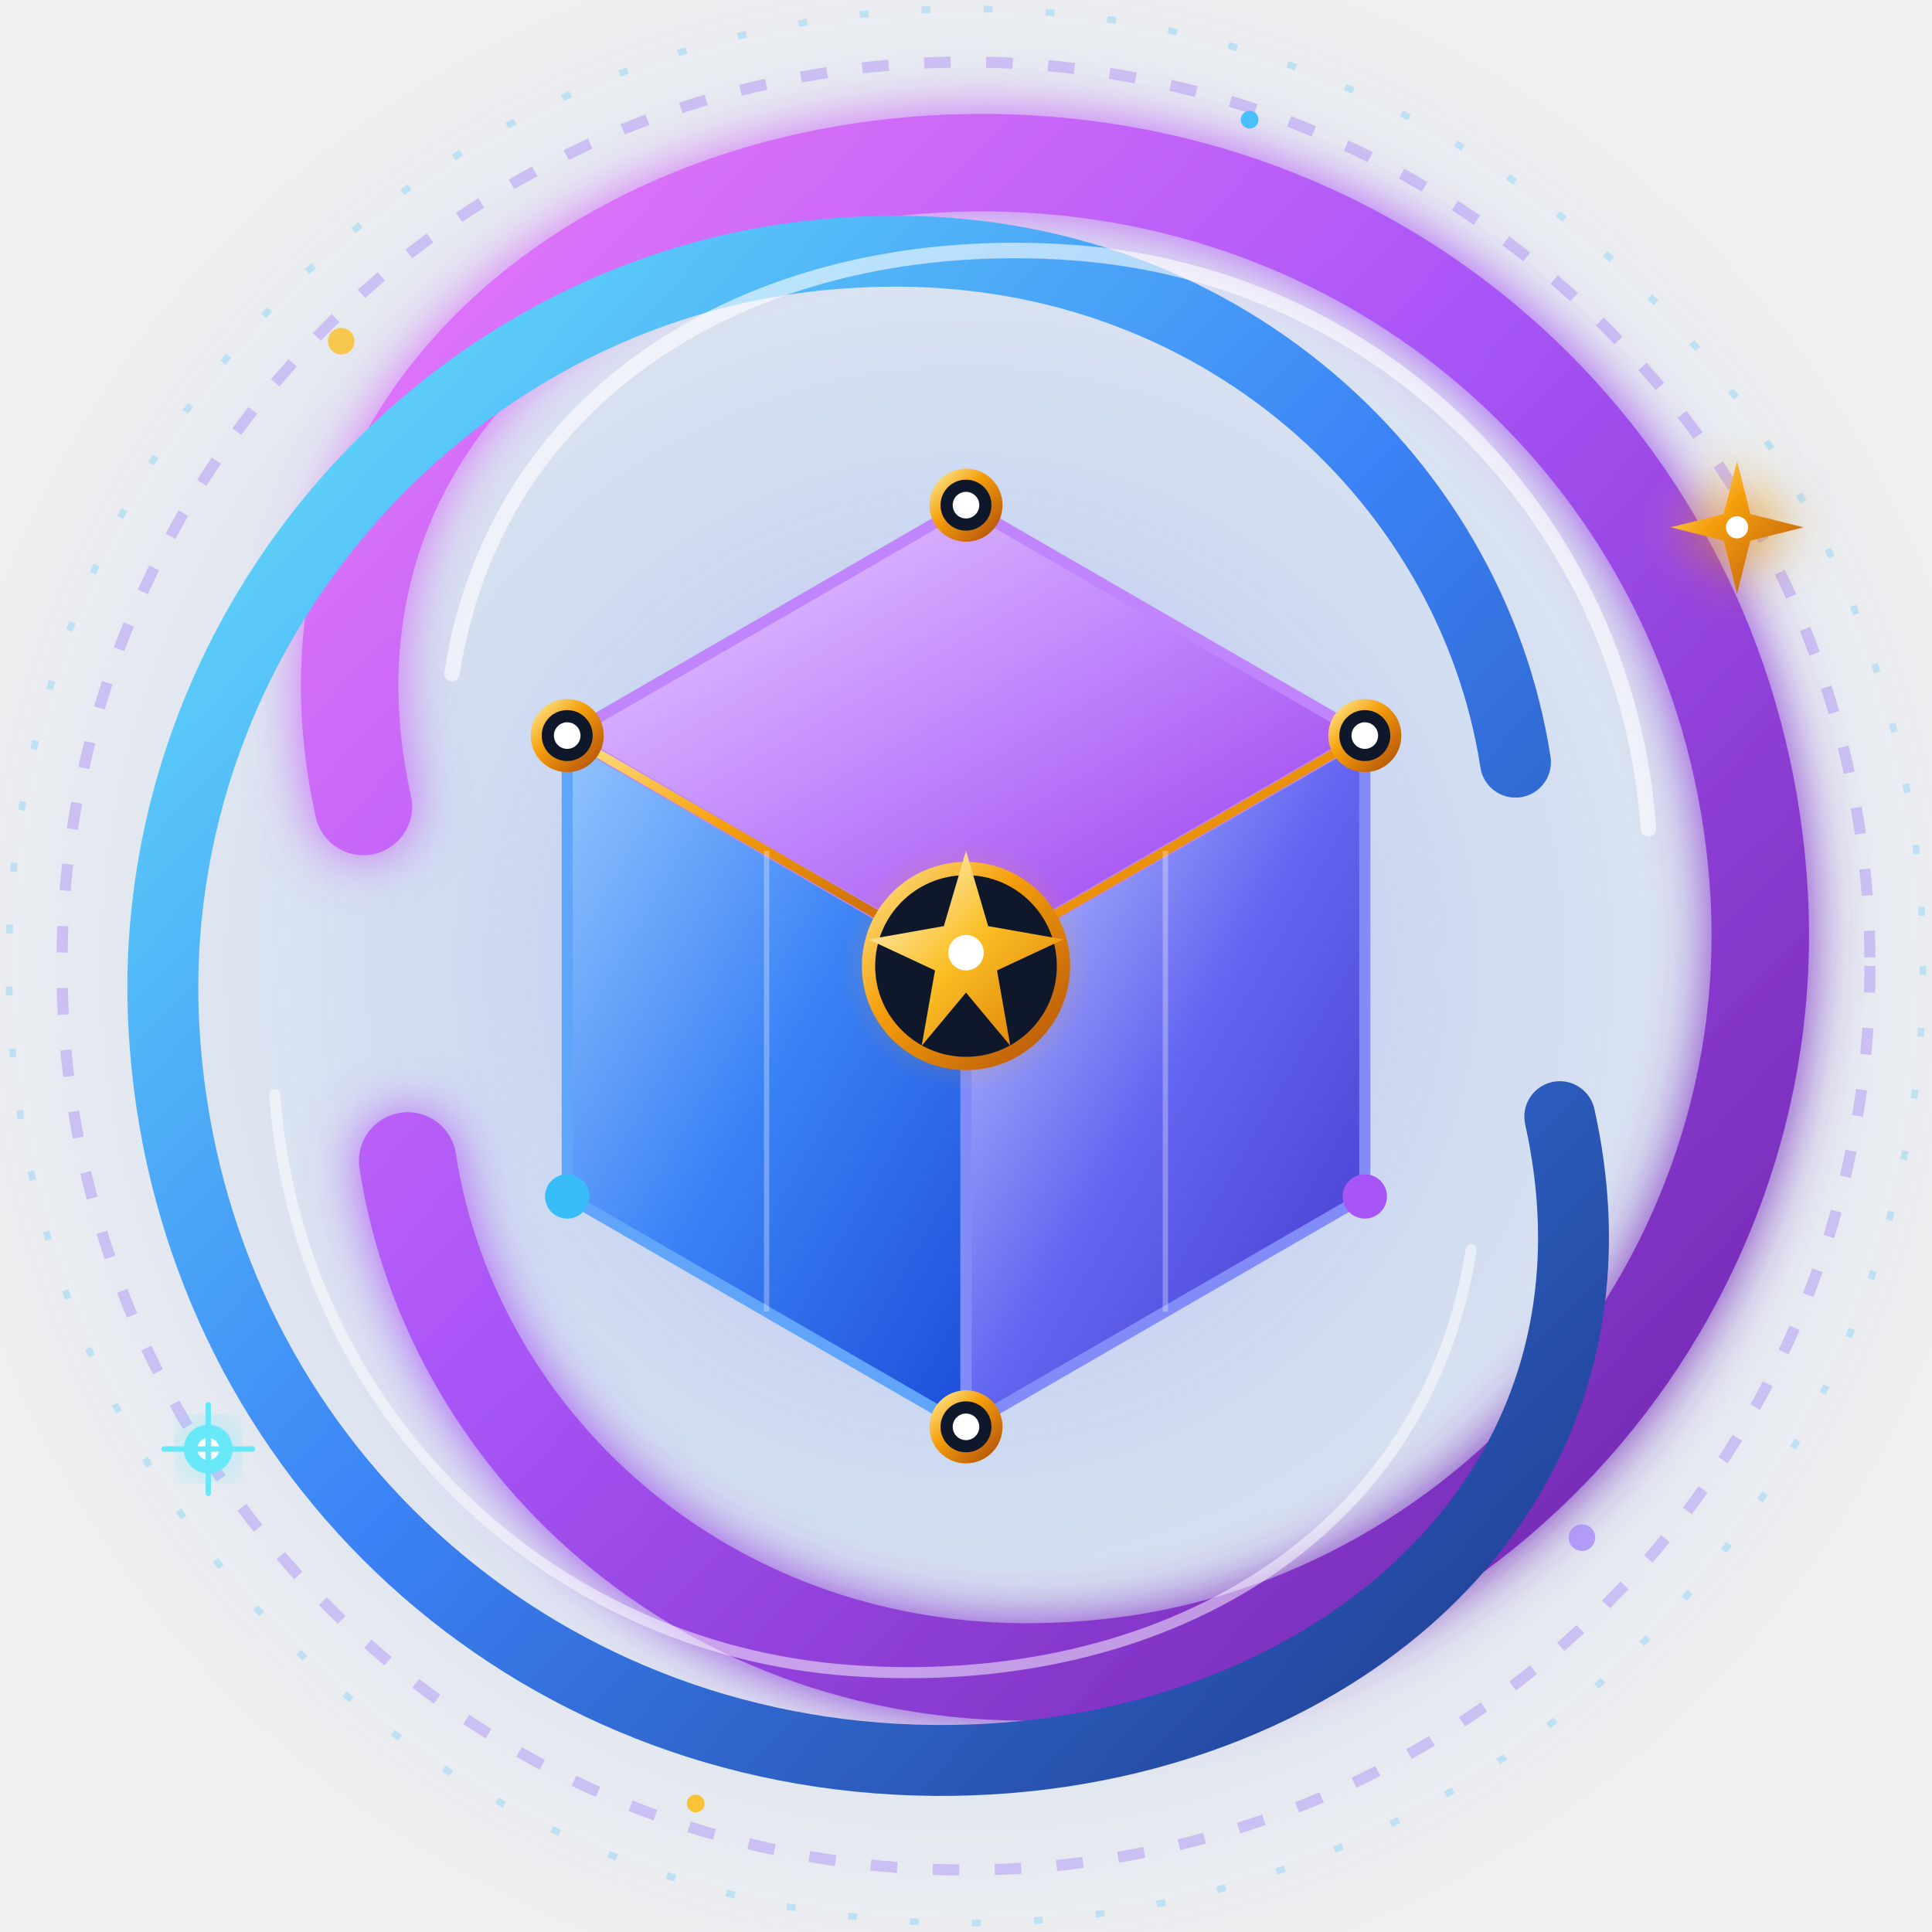
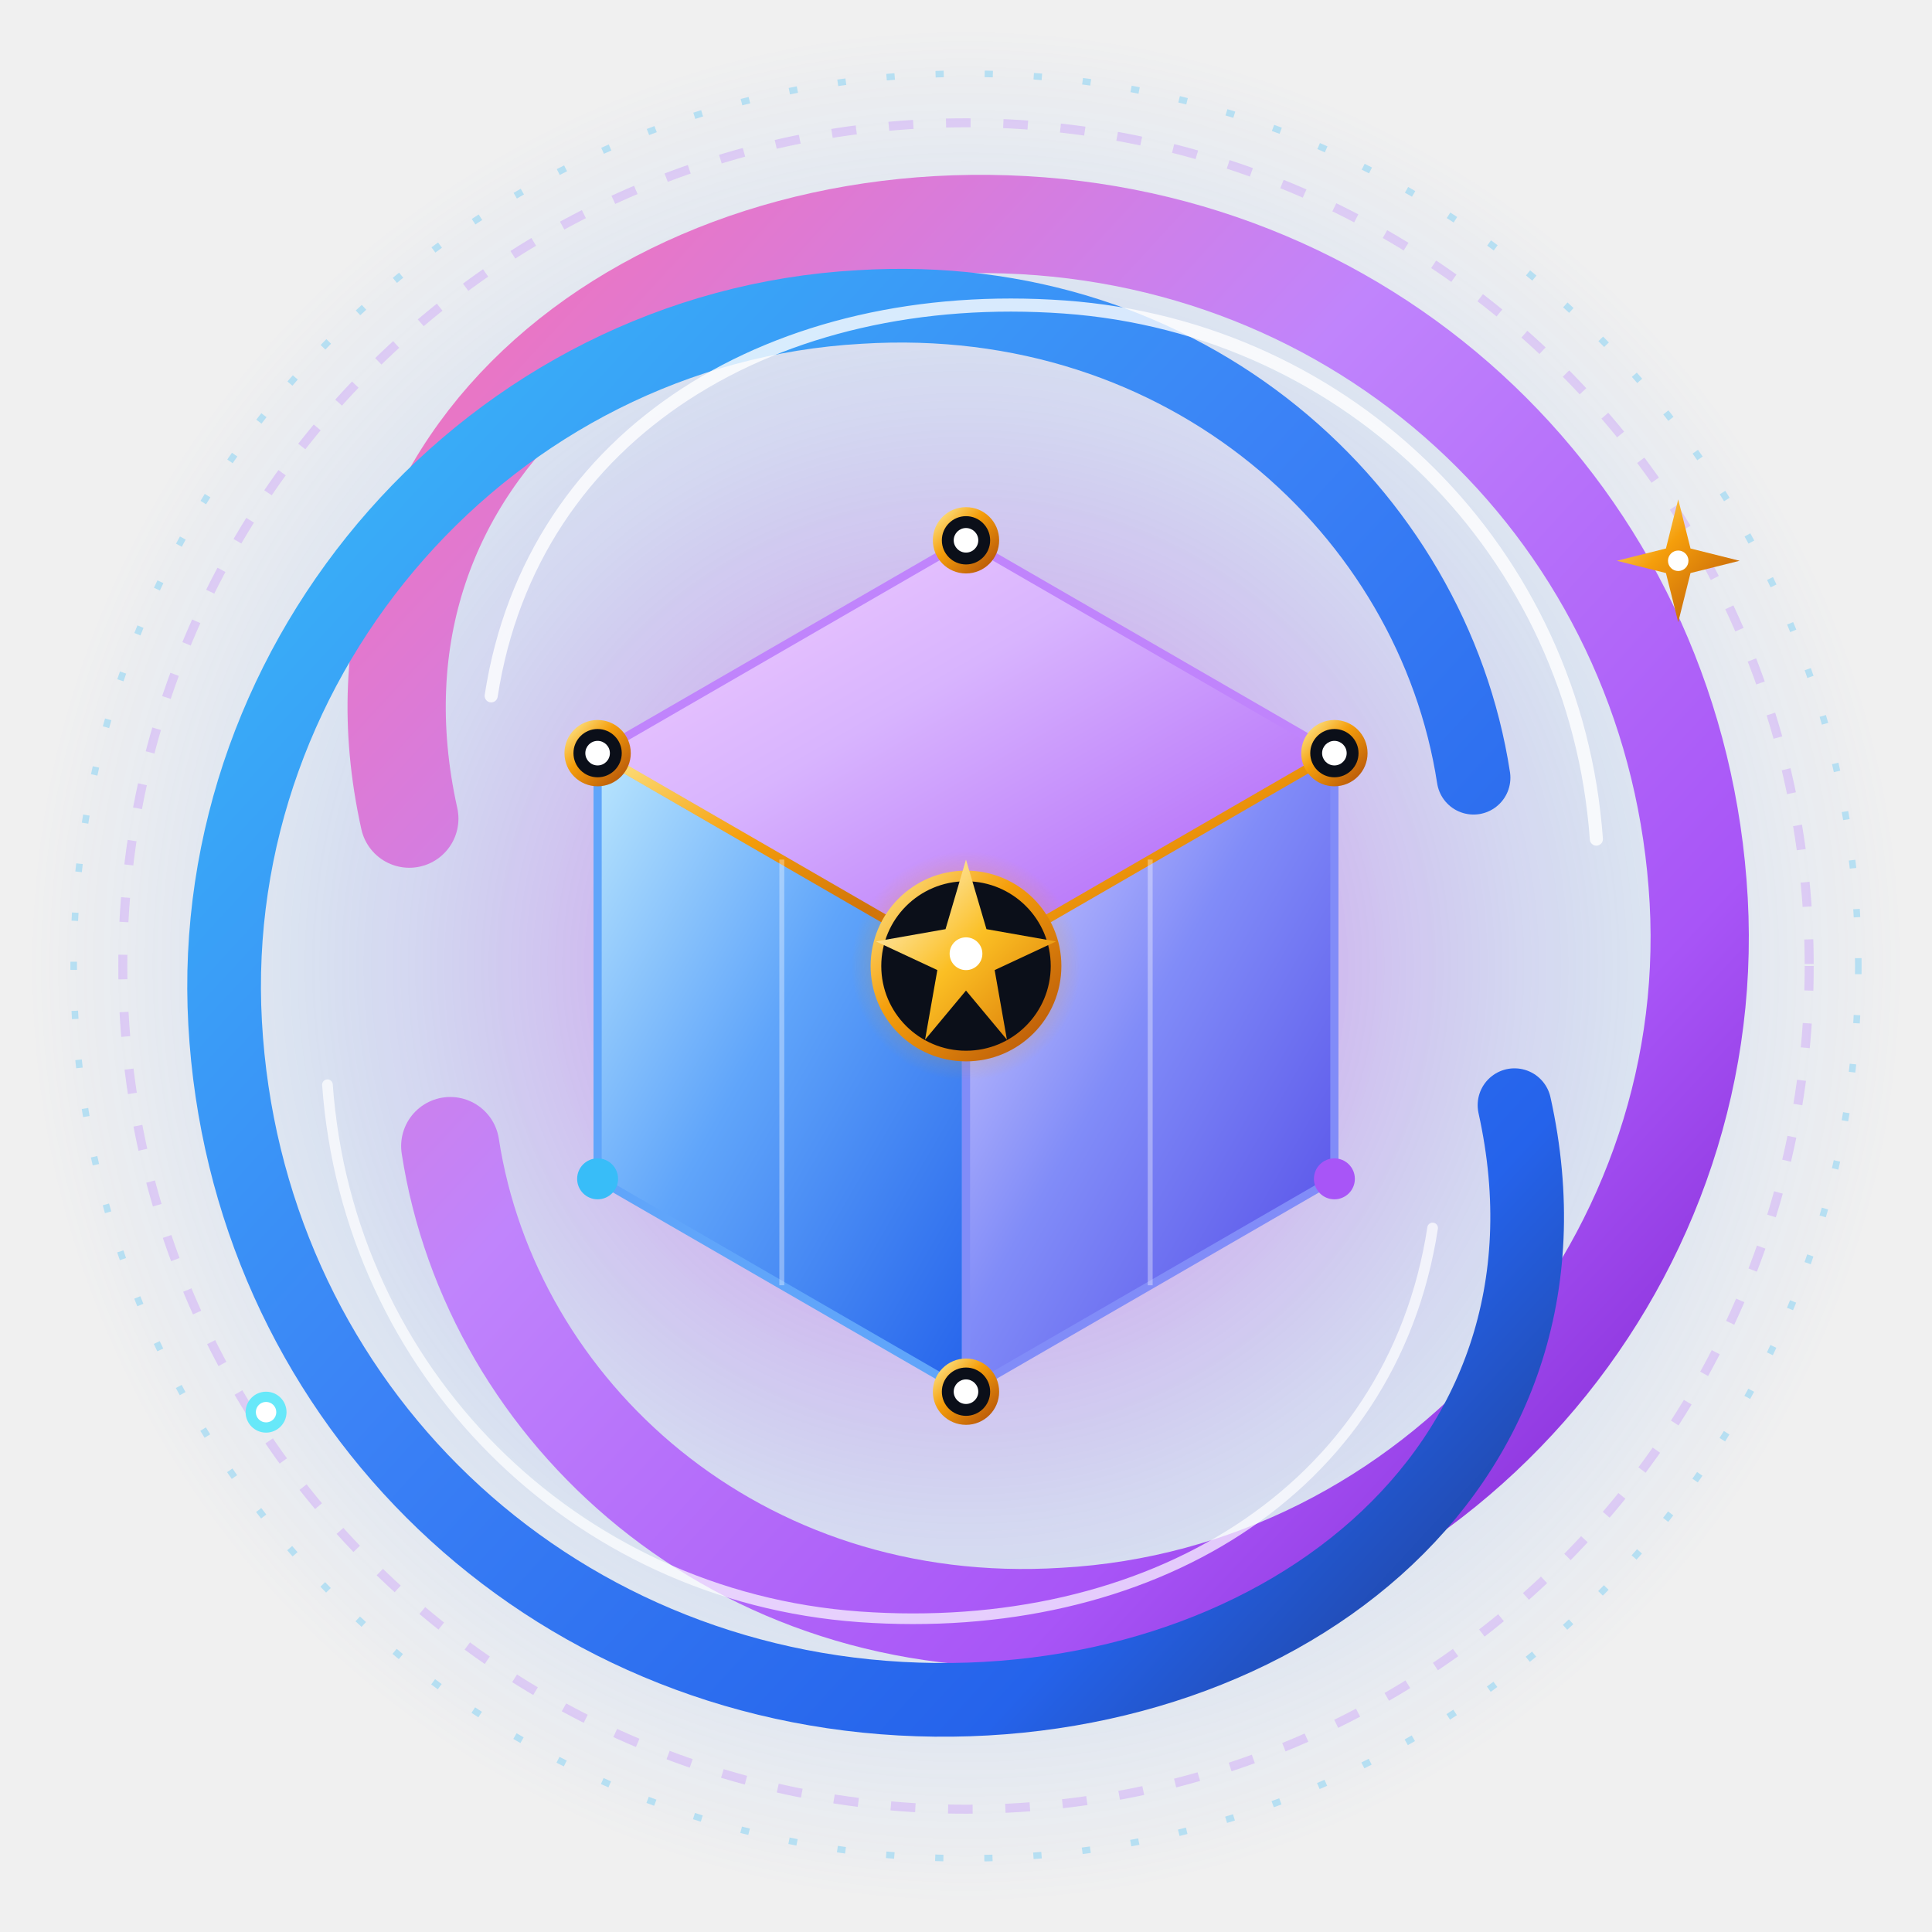
- <svg xmlns="http://www.w3.org/2000/svg" width="512" height="512" viewBox="38 38 436 436" fill="none" shape-rendering="geometricPrecision">
+ <svg xmlns="http://www.w3.org/2000/svg" width="512" height="512" viewBox="20 20 472 472" fill="none" shape-rendering="geometricPrecision">
  <defs>
    <radialGradient id="ambGlow" cx="50%" cy="50%" r="50%">
-       <stop offset="0%" stop-color="#8B5CF6" stop-opacity="0.38" />
-       <stop offset="50%" stop-color="#3B82F6" stop-opacity="0.18" />
+       <stop offset="0%" stop-color="#8B5CF6" stop-opacity="0.45" />
+       <stop offset="40%" stop-color="#7C3AED" stop-opacity="0.28" />
+       <stop offset="72%" stop-color="#3B82F6" stop-opacity="0.12" />
      <stop offset="100%" stop-color="#3B82F6" stop-opacity="0" />
    </radialGradient>
    <linearGradient id="brassOuter" x1="0%" y1="0%" x2="100%" y2="100%">
      <stop offset="0%" stop-color="#FDE68A" />
      <stop offset="40%" stop-color="#F59E0B" />
      <stop offset="100%" stop-color="#B45309" />
    </linearGradient>
    <linearGradient id="violetRibbon" x1="0%" y1="0%" x2="100%" y2="100%">
-       <stop offset="0%" stop-color="#E879F9" />
-       <stop offset="45%" stop-color="#A855F7" />
-       <stop offset="100%" stop-color="#6B21A8" />
+       <stop offset="0%" stop-color="#F472B6" />
+       <stop offset="40%" stop-color="#C084FC" />
+       <stop offset="75%" stop-color="#A855F7" />
+       <stop offset="100%" stop-color="#7E22CE" />
    </linearGradient>
    <linearGradient id="blueRibbon" x1="0%" y1="0%" x2="100%" y2="100%">
-       <stop offset="0%" stop-color="#67E8F9" />
-       <stop offset="50%" stop-color="#3B82F6" />
+       <stop offset="0%" stop-color="#38BDF8" />
+       <stop offset="45%" stop-color="#3B82F6" />
+       <stop offset="80%" stop-color="#2563EB" />
      <stop offset="100%" stop-color="#1E3A8A" />
    </linearGradient>
    <linearGradient id="cubeTopVibrant" x1="0%" y1="0%" x2="100%" y2="100%">
-       <stop offset="0%" stop-color="#E9D5FF" />
-       <stop offset="50%" stop-color="#C084FC" />
-       <stop offset="100%" stop-color="#9333EA" />
+       <stop offset="0%" stop-color="#F5D0FE" />
+       <stop offset="40%" stop-color="#D8B4FE" />
+       <stop offset="100%" stop-color="#A855F7" />
    </linearGradient>
    <linearGradient id="cubeLeftVibrant" x1="0%" y1="0%" x2="100%" y2="100%">
-       <stop offset="0%" stop-color="#93C5FD" />
-       <stop offset="50%" stop-color="#3B82F6" />
-       <stop offset="100%" stop-color="#1D4ED8" />
+       <stop offset="0%" stop-color="#BAE6FD" />
+       <stop offset="45%" stop-color="#60A5FA" />
+       <stop offset="100%" stop-color="#2563EB" />
    </linearGradient>
    <linearGradient id="cubeRightVibrant" x1="0%" y1="0%" x2="100%" y2="100%">
-       <stop offset="0%" stop-color="#C7D2FE" />
-       <stop offset="50%" stop-color="#6366F1" />
-       <stop offset="100%" stop-color="#4338CA" />
+       <stop offset="0%" stop-color="#DDD6FE" />
+       <stop offset="45%" stop-color="#818CF8" />
+       <stop offset="100%" stop-color="#4F46E5" />
    </linearGradient>
    <linearGradient id="goldHeart" x1="0%" y1="0%" x2="100%" y2="100%">
      <stop offset="0%" stop-color="#FFFBEB" />
      <stop offset="50%" stop-color="#FBBF24" />
      <stop offset="100%" stop-color="#D97706" />
    </linearGradient>
    <radialGradient id="sparkGlow" cx="50%" cy="50%" r="50%">
-       <stop offset="0%" stop-color="#F59E0B" stop-opacity="0.6" />
+       <stop offset="0%" stop-color="#F59E0B" stop-opacity="0.75" />
      <stop offset="100%" stop-color="#F59E0B" stop-opacity="0" />
    </radialGradient>
-     <filter id="optGlow" x="-20%" y="-20%" width="140%" height="140%">
-       <feGaussianBlur stdDeviation="6" result="blur" />
-       <feComposite in="SourceGraphic" in2="blur" operator="over" />
-     </filter>
  </defs>
-   <circle cx="256" cy="256" r="236" fill="url(#ambGlow)" />
-   <circle cx="256" cy="256" r="204" stroke="#8B5CF6" stroke-width="2.5" stroke-opacity="0.3" stroke-dasharray="6 8" />
-   <circle cx="256" cy="256" r="216" stroke="#38BDF8" stroke-width="1.5" stroke-opacity="0.25" stroke-dasharray="2 12" />
-   <path d="M120 220 C100 130 180 70 270 75 C360 80 430 150 435 240 C440 330 370 410 280 415 C200 420 140 365 130 300" stroke="url(#violetRibbon)" stroke-width="22" stroke-linecap="round" filter="url(#optGlow)" />
-   <path d="M390 290 C410 380 330 440 240 435 C150 430 80 360 75 270 C70 180 140 100 230 95 C310 90 370 145 380 210" stroke="url(#blueRibbon)" stroke-width="16" stroke-linecap="round" />
-   <path d="M140 190 C150 125 210 90 280 95 C350 100 405 155 410 225" stroke="#FFFFFF" stroke-width="3.5" stroke-linecap="round" stroke-opacity="0.6" />
-   <path d="M370 320 C360 385 300 420 230 415 C160 410 105 355 100 285" stroke="#FFFFFF" stroke-width="2.5" stroke-linecap="round" stroke-opacity="0.5" />
-   <polygon points="256,256 166,204 166,308 256,360" fill="url(#cubeLeftVibrant)" stroke="#60A5FA" stroke-width="2.5" stroke-linejoin="round" />
-   <polygon points="256,256 346,204 346,308 256,360" fill="url(#cubeRightVibrant)" stroke="#818CF8" stroke-width="2.5" stroke-linejoin="round" />
-   <polygon points="256,256 166,204 256,152 346,204" fill="url(#cubeTopVibrant)" stroke="#C084FC" stroke-width="2.5" stroke-linejoin="round" />
-   <line x1="256" y1="152" x2="256" y2="256" stroke="url(#brassOuter)" stroke-width="2.5" stroke-linecap="round" />
-   <line x1="166" y1="204" x2="256" y2="256" stroke="url(#brassOuter)" stroke-width="2" stroke-linecap="round" />
-   <line x1="346" y1="204" x2="256" y2="256" stroke="url(#brassOuter)" stroke-width="2" stroke-linecap="round" />
-   <line x1="211" y1="230" x2="211" y2="334" stroke="#FFFFFF" stroke-width="1.2" stroke-opacity="0.3" />
-   <line x1="301" y1="230" x2="301" y2="334" stroke="#FFFFFF" stroke-width="1.2" stroke-opacity="0.3" />
-   <circle cx="166" cy="204" r="7" fill="#0F172A" stroke="url(#brassOuter)" stroke-width="2.5" />
+   <circle cx="256" cy="256" r="232" fill="url(#ambGlow)" />
+   <circle cx="256" cy="256" r="206" stroke="#C084FC" stroke-width="2.2" stroke-opacity="0.32" stroke-dasharray="6 8" />
+   <circle cx="256" cy="256" r="218" stroke="#38BDF8" stroke-width="1.6" stroke-opacity="0.3" stroke-dasharray="2 10" />
+   <path d="M120 220 C100 130 180 70 270 75 C360 80 430 150 435 240 C440 330 370 410 280 415 C200 420 140 365 130 300" stroke="url(#violetRibbon)" stroke-width="24" stroke-linecap="round" />
+   <path d="M390 290 C410 380 330 440 240 435 C150 430 80 360 75 270 C70 180 140 100 230 95 C310 90 370 145 380 210" stroke="url(#blueRibbon)" stroke-width="18" stroke-linecap="round" />
+   <path d="M140 190 C150 125 210 90 280 95 C350 100 405 155 410 225" stroke="#FFFFFF" stroke-width="3.2" stroke-linecap="round" stroke-opacity="0.8" />
+   <path d="M370 320 C360 385 300 420 230 415 C160 410 105 355 100 285" stroke="#FFFFFF" stroke-width="2.6" stroke-linecap="round" stroke-opacity="0.7" />
+   <polygon points="256,256 166,204 166,308 256,360" fill="url(#cubeLeftVibrant)" stroke="#60A5FA" stroke-width="2" stroke-linejoin="round" />
+   <polygon points="256,256 346,204 346,308 256,360" fill="url(#cubeRightVibrant)" stroke="#818CF8" stroke-width="2" stroke-linejoin="round" />
+   <polygon points="256,256 166,204 256,152 346,204" fill="url(#cubeTopVibrant)" stroke="#C084FC" stroke-width="2" stroke-linejoin="round" />
+   <line x1="256" y1="152" x2="256" y2="256" stroke="url(#brassOuter)" stroke-width="2.6" stroke-linecap="round" />
+   <line x1="166" y1="204" x2="256" y2="256" stroke="url(#brassOuter)" stroke-width="2.2" stroke-linecap="round" />
+   <line x1="346" y1="204" x2="256" y2="256" stroke="url(#brassOuter)" stroke-width="2.2" stroke-linecap="round" />
+   <line x1="211" y1="230" x2="211" y2="334" stroke="#FFFFFF" stroke-width="1.2" stroke-opacity="0.35" />
+   <line x1="301" y1="230" x2="301" y2="334" stroke="#FFFFFF" stroke-width="1.2" stroke-opacity="0.35" />
+   <circle cx="166" cy="204" r="7" fill="#0B0F19" stroke="url(#brassOuter)" stroke-width="2.2" />
  <circle cx="166" cy="204" r="3" fill="#FFFFFF" />
-   <circle cx="346" cy="204" r="7" fill="#0F172A" stroke="url(#brassOuter)" stroke-width="2.5" />
+   <circle cx="346" cy="204" r="7" fill="#0B0F19" stroke="url(#brassOuter)" stroke-width="2.2" />
  <circle cx="346" cy="204" r="3" fill="#FFFFFF" />
-   <circle cx="256" cy="152" r="7" fill="#0F172A" stroke="url(#brassOuter)" stroke-width="2.5" />
+   <circle cx="256" cy="152" r="7" fill="#0B0F19" stroke="url(#brassOuter)" stroke-width="2.2" />
  <circle cx="256" cy="152" r="3" fill="#FFFFFF" />
-   <circle cx="256" cy="360" r="7" fill="#0F172A" stroke="url(#brassOuter)" stroke-width="2.5" />
+   <circle cx="256" cy="360" r="7" fill="#0B0F19" stroke="url(#brassOuter)" stroke-width="2.2" />
  <circle cx="256" cy="360" r="3" fill="#FFFFFF" />
  <circle cx="166" cy="308" r="5" fill="#38BDF8" />
  <circle cx="346" cy="308" r="5" fill="#A855F7" />
  <circle cx="256" cy="256" r="28" fill="url(#sparkGlow)" />
-   <circle cx="256" cy="256" r="22" fill="#0F172A" stroke="url(#brassOuter)" stroke-width="3" />
+   <circle cx="256" cy="256" r="22" fill="#0B0F19" stroke="url(#brassOuter)" stroke-width="2.6" />
  <path d="M256 230 L261 247 L278 250 L263 257 L266 274 L256 262 L246 274 L249 257 L234 250 L251 247 Z" fill="url(#goldHeart)" />
  <circle cx="256" cy="253" r="4" fill="#FFFFFF" />
-   <path d="M430 142 L433 154 L445 157 L433 160 L430 172 L427 160 L415 157 L427 154 Z" fill="url(#brassOuter)" filter="url(#optGlow)" />
+   <path d="M430 142 L433 154 L445 157 L433 160 L430 172 L427 160 L415 157 L427 154 Z" fill="url(#brassOuter)" />
  <circle cx="430" cy="157" r="2.5" fill="#FFFFFF" />
-   <circle cx="85" cy="365" r="5.5" fill="#67E8F9" filter="url(#optGlow)" />
+   <circle cx="85" cy="365" r="5" fill="#67E8F9" />
  <circle cx="85" cy="365" r="2.5" fill="#FFFFFF" />
-   <path d="M85 355 V375 M75 365 H95" stroke="#67E8F9" stroke-width="1.2" stroke-linecap="round" />
-   <circle cx="115" cy="115" r="3" fill="#FBBF24" opacity="0.8" />
-   <circle cx="395" cy="385" r="3" fill="#A78BFA" opacity="0.8" />
-   <circle cx="320" cy="65" r="2" fill="#38BDF8" opacity="0.9" />
-   <circle cx="195" cy="445" r="2" fill="#FBBF24" opacity="0.9" />
</svg>
